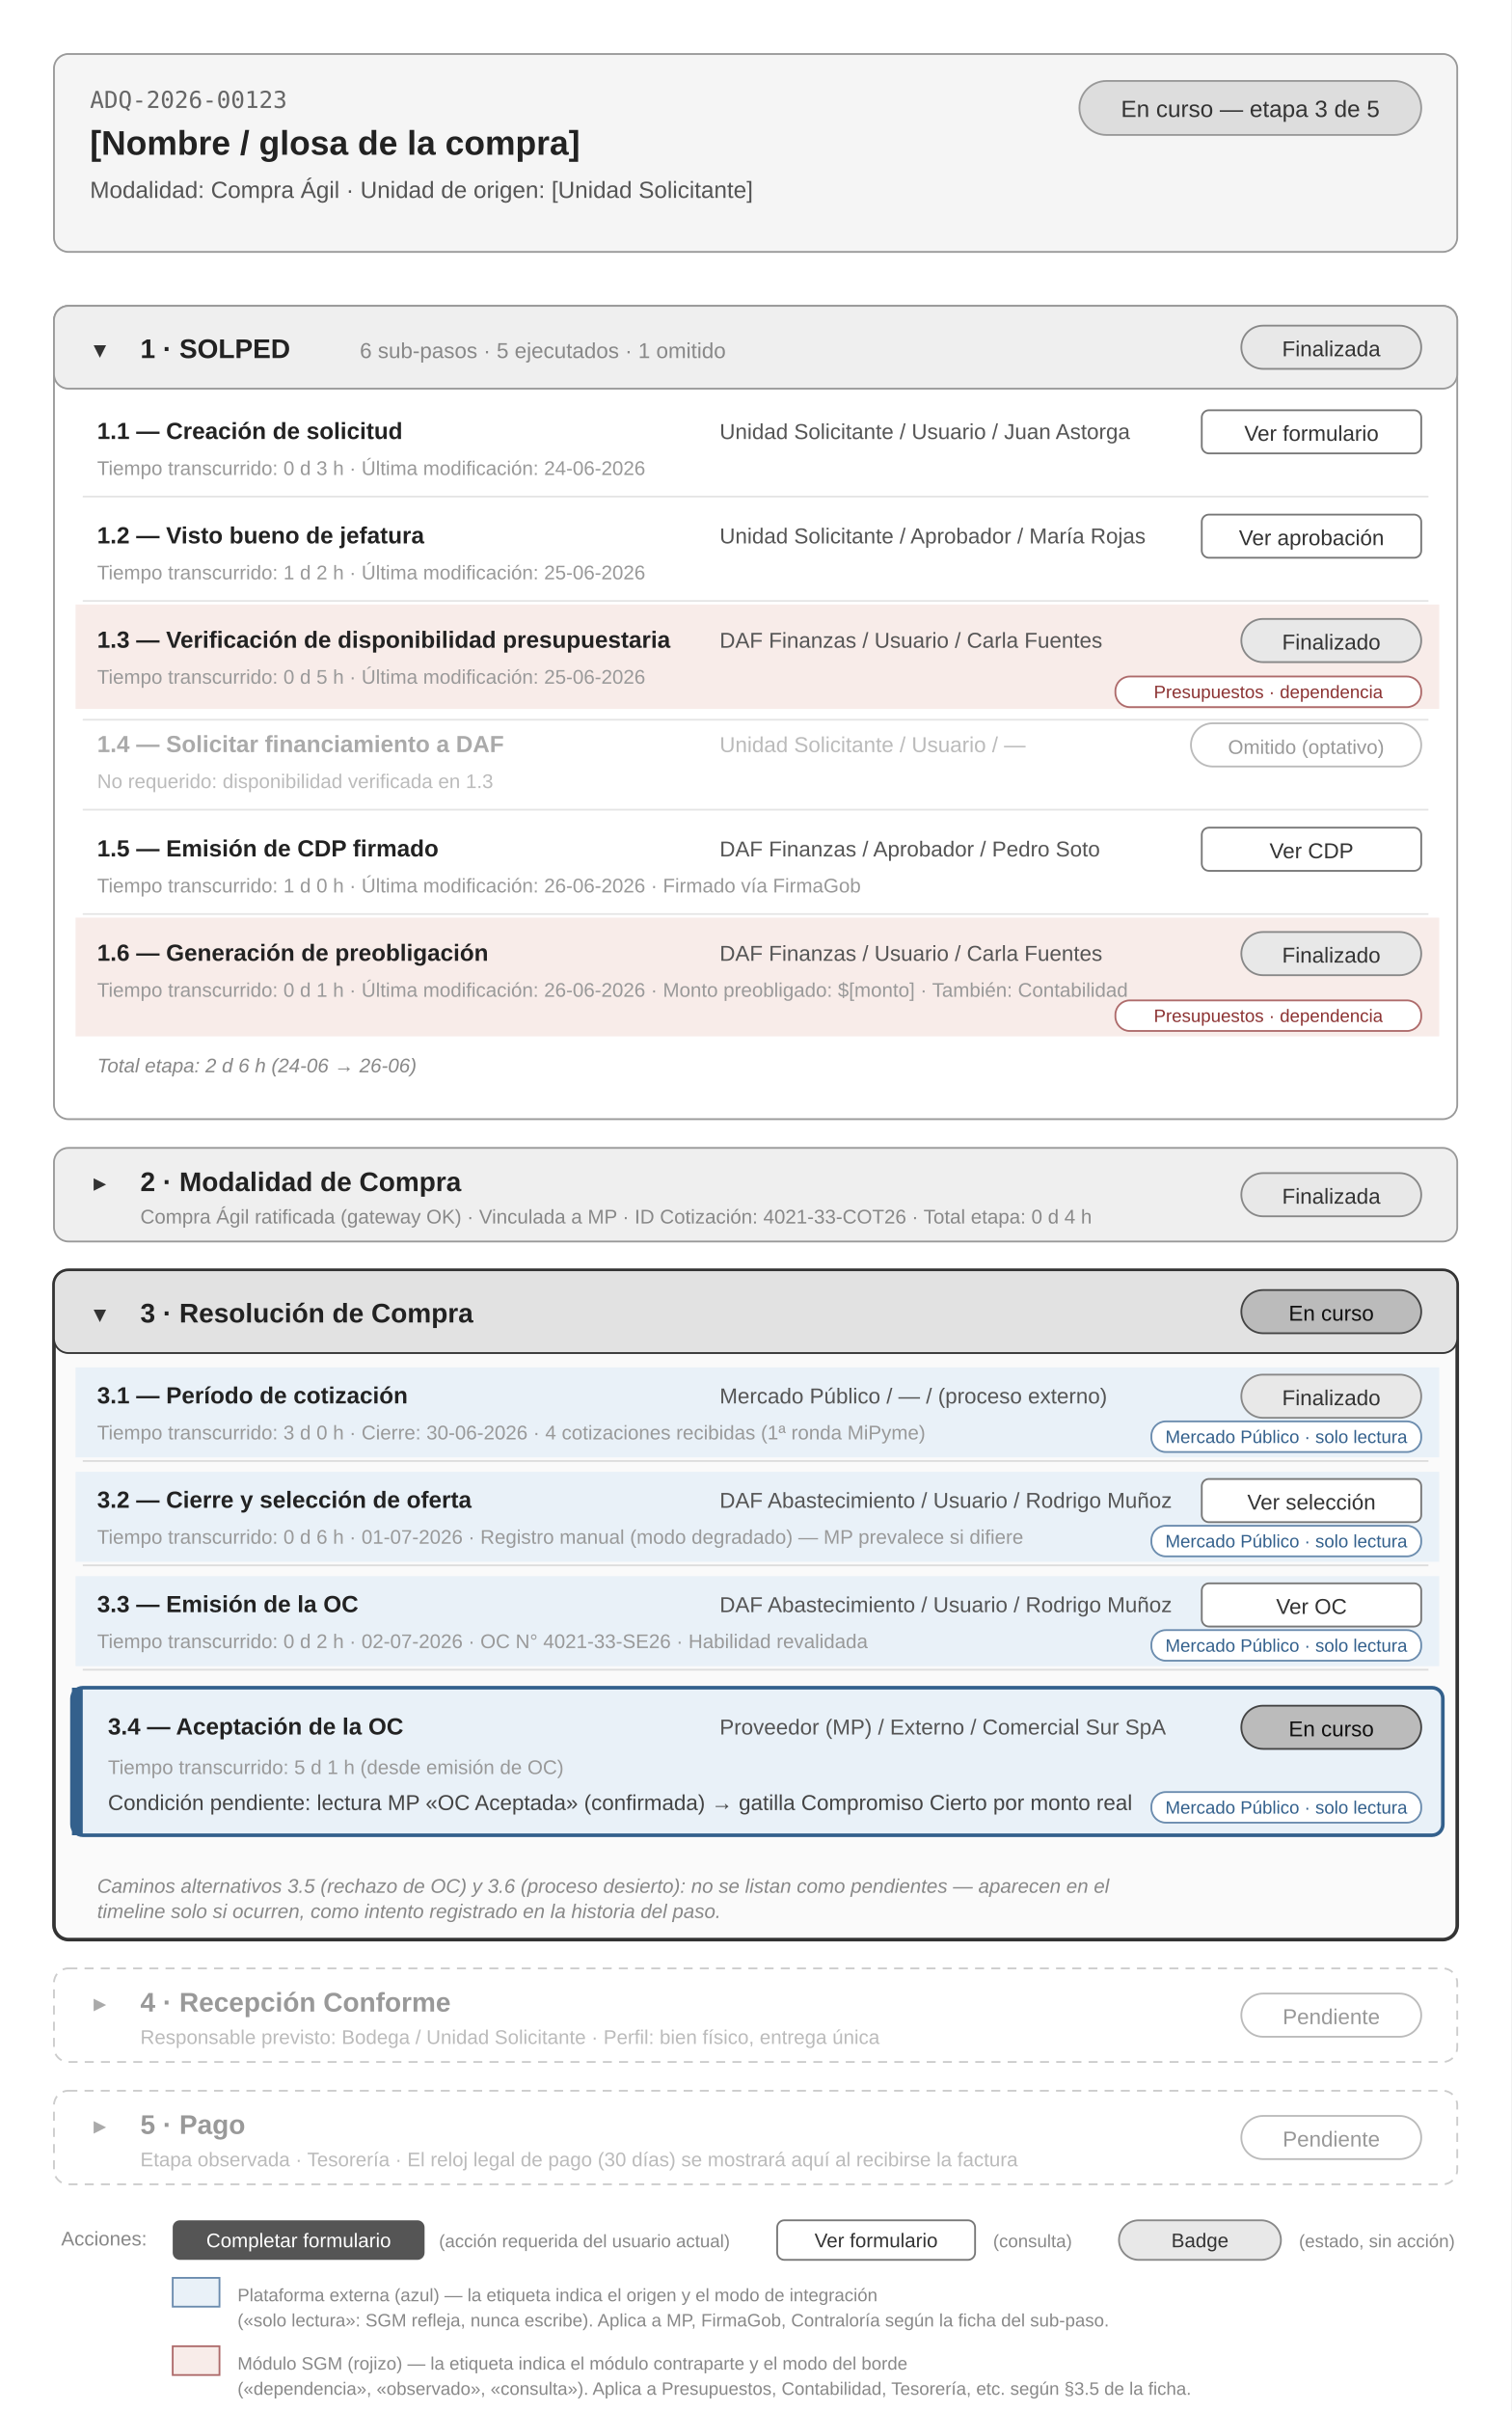
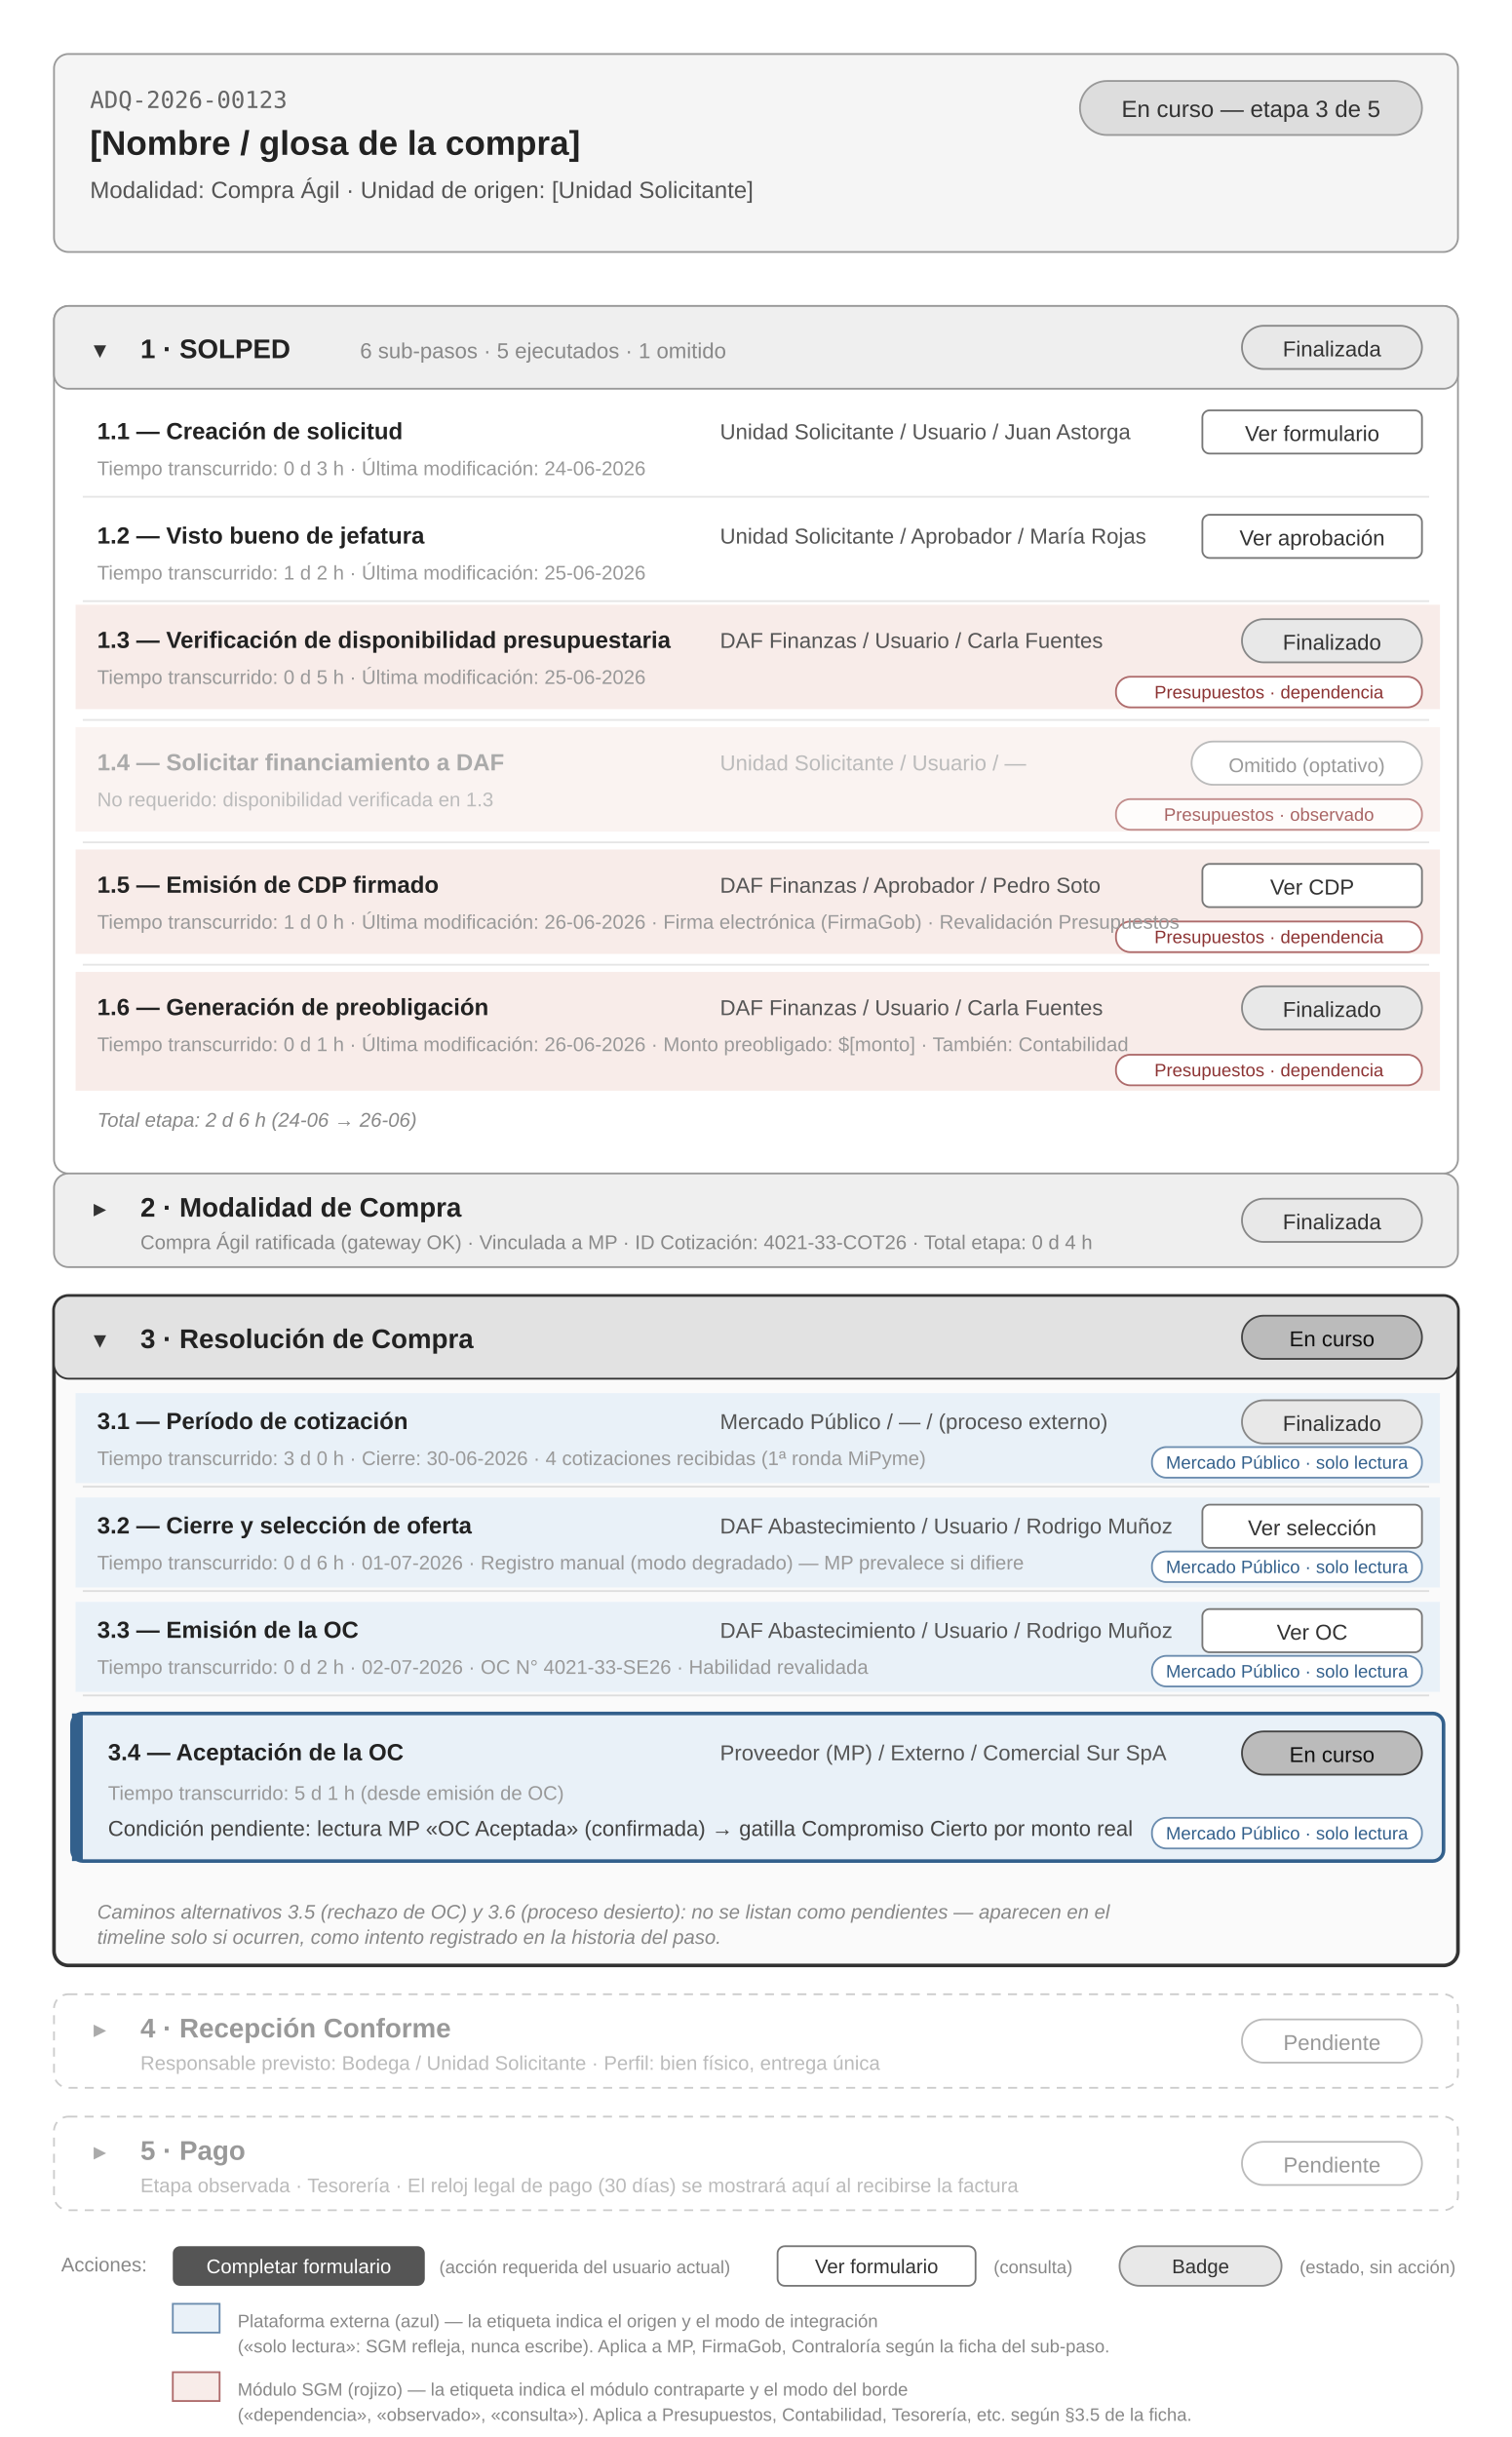
- <svg xmlns="http://www.w3.org/2000/svg" viewBox="0 0 840 1340" font-family="Arial, Helvetica, sans-serif">
-   <rect width="840" height="1340" fill="#ffffff" />
+ <svg xmlns="http://www.w3.org/2000/svg" viewBox="0 0 840 1354" font-family="Arial, Helvetica, sans-serif">
+   <rect width="840" height="1354" fill="#ffffff" />
  <rect x="30" y="30" width="780" height="110" rx="8" fill="#f5f5f5" stroke="#999999" />
  <text x="50" y="60" font-size="13" fill="#666666" font-family="monospace">ADQ-2026-00123</text>
  <text x="50" y="86" font-size="19" fill="#222222" font-weight="bold">[Nombre / glosa de la compra]</text>
  <text x="50" y="110" font-size="13" fill="#555555">Modalidad: Compra Ágil · Unidad de origen: [Unidad Solicitante]</text>
  <rect x="600" y="45" width="190" height="30" rx="15" fill="#dddddd" stroke="#999999" />
  <text x="695" y="65" font-size="13" fill="#333333" text-anchor="middle">En curso — etapa 3 de 5</text>
-   <rect x="30" y="170" width="780" height="452" rx="8" fill="#ffffff" stroke="#999999" />
+   <rect x="30" y="170" width="780" height="482" rx="8" fill="#ffffff" stroke="#999999" />
  <rect x="30" y="170" width="780" height="46" rx="8" fill="#efefef" stroke="#999999" />
  <text x="52" y="199" font-size="14" fill="#333333">▾</text>
  <text x="78" y="199" font-size="15" fill="#222222" font-weight="bold">1 · SOLPED</text>
  <text x="200" y="199" font-size="12" fill="#888888">6 sub-pasos · 5 ejecutados · 1 omitido</text>
  <rect x="690" y="181" width="100" height="24" rx="12" fill="#e8e8e8" stroke="#888888" />
  <text x="740" y="198" font-size="12" fill="#333333" text-anchor="middle">Finalizada</text>
  <text x="54" y="244" font-size="13" fill="#222222" font-weight="bold">1.1 — Creación de solicitud</text>
  <text x="400" y="244" font-size="12" fill="#555555">Unidad Solicitante / Usuario / Juan Astorga</text>
  <rect x="668" y="228" width="122" height="24" rx="4" fill="#ffffff" stroke="#777777" />
  <text x="729" y="245" font-size="12" fill="#333333" text-anchor="middle">Ver formulario</text>
  <text x="54" y="264" font-size="11" fill="#999999">Tiempo transcurrido: 0 d 3 h · Última modificación: 24-06-2026</text>
  <line x1="46" y1="276" x2="794" y2="276" stroke="#e5e5e5" />
  <text x="54" y="302" font-size="13" fill="#222222" font-weight="bold">1.2 — Visto bueno de jefatura</text>
  <text x="400" y="302" font-size="12" fill="#555555">Unidad Solicitante / Aprobador / María Rojas</text>
  <rect x="668" y="286" width="122" height="24" rx="4" fill="#ffffff" stroke="#777777" />
  <text x="729" y="303" font-size="12" fill="#333333" text-anchor="middle">Ver aprobación</text>
  <text x="54" y="322" font-size="11" fill="#999999">Tiempo transcurrido: 1 d 2 h · Última modificación: 25-06-2026</text>
  <line x1="46" y1="334" x2="794" y2="334" stroke="#e5e5e5" />
  <rect x="42" y="336" width="758" height="58" fill="#f8ece9" />
  <rect x="620" y="376" width="170" height="17" rx="8" fill="#ffffff" stroke="#ae6b6b" />
  <text x="705" y="388" font-size="10" fill="#8c3333" text-anchor="middle">Presupuestos · dependencia</text>
  <text x="54" y="360" font-size="13" fill="#222222" font-weight="bold">1.3 — Verificación de disponibilidad presupuestaria</text>
  <text x="400" y="360" font-size="12" fill="#555555">DAF Finanzas / Usuario / Carla Fuentes</text>
  <rect x="690" y="344" width="100" height="24" rx="12" fill="#e8e8e8" stroke="#888888" />
  <text x="740" y="361" font-size="12" fill="#333333" text-anchor="middle">Finalizado</text>
  <text x="54" y="380" font-size="11" fill="#999999">Tiempo transcurrido: 0 d 5 h · Última modificación: 25-06-2026</text>
  <line x1="46" y1="400" x2="794" y2="400" stroke="#e5e5e5" />
-   <text x="54" y="418" font-size="13" fill="#aaaaaa" font-weight="bold">1.4 — Solicitar financiamiento a DAF</text>
-   <text x="400" y="418" font-size="12" fill="#bbbbbb">Unidad Solicitante / Usuario / —</text>
-   <rect x="662" y="402" width="128" height="24" rx="12" fill="#ffffff" stroke="#bbbbbb" />
-   <text x="726" y="419" font-size="11" fill="#999999" text-anchor="middle">Omitido (optativo)</text>
-   <text x="54" y="438" font-size="11" fill="#bbbbbb">No requerido: disponibilidad verificada en 1.3</text>
-   <line x1="46" y1="450" x2="794" y2="450" stroke="#e5e5e5" />
-   <text x="54" y="476" font-size="13" fill="#222222" font-weight="bold">1.5 — Emisión de CDP firmado</text>
-   <text x="400" y="476" font-size="12" fill="#555555">DAF Finanzas / Aprobador / Pedro Soto</text>
-   <rect x="668" y="460" width="122" height="24" rx="4" fill="#ffffff" stroke="#777777" />
-   <text x="729" y="477" font-size="12" fill="#333333" text-anchor="middle">Ver CDP</text>
-   <text x="54" y="496" font-size="11" fill="#999999">Tiempo transcurrido: 1 d 0 h · Última modificación: 26-06-2026 · Firmado vía FirmaGob</text>
-   <line x1="46" y1="508" x2="794" y2="508" stroke="#e5e5e5" />
-   <rect x="42" y="510" width="758" height="66" fill="#f8ece9" />
-   <rect x="620" y="556" width="170" height="17" rx="8" fill="#ffffff" stroke="#ae6b6b" />
-   <text x="705" y="568" font-size="10" fill="#8c3333" text-anchor="middle">Presupuestos · dependencia</text>
-   <text x="54" y="534" font-size="13" fill="#222222" font-weight="bold">1.6 — Generación de preobligación</text>
-   <text x="400" y="534" font-size="12" fill="#555555">DAF Finanzas / Usuario / Carla Fuentes</text>
-   <rect x="690" y="518" width="100" height="24" rx="12" fill="#e8e8e8" stroke="#888888" />
-   <text x="740" y="535" font-size="12" fill="#333333" text-anchor="middle">Finalizado</text>
-   <text x="54" y="554" font-size="11" fill="#999999">Tiempo transcurrido: 0 d 1 h · Última modificación: 26-06-2026 · Monto preobligado: $[monto] · También: Contabilidad</text>
-   <text x="54" y="596" font-size="11" fill="#888888" font-style="italic">Total etapa: 2 d 6 h (24-06 → 26-06)</text>
-   <rect x="30" y="638" width="780" height="52" rx="8" fill="#efefef" stroke="#999999" />
-   <text x="52" y="662" font-size="14" fill="#333333">▸</text>
-   <text x="78" y="662" font-size="15" fill="#222222" font-weight="bold">2 · Modalidad de Compra</text>
-   <text x="78" y="680" font-size="11" fill="#888888">Compra Ágil ratificada (gateway OK) · Vinculada a MP · ID Cotización: 4021-33-COT26 · Total etapa: 0 d 4 h</text>
-   <rect x="690" y="652" width="100" height="24" rx="12" fill="#e8e8e8" stroke="#888888" />
-   <text x="740" y="669" font-size="12" fill="#333333" text-anchor="middle">Finalizada</text>
-   <rect x="30" y="706" width="780" height="372" rx="8" fill="#fafafa" stroke="#333333" stroke-width="2" />
-   <rect x="30" y="706" width="780" height="46" rx="8" fill="#e2e2e2" stroke="#333333" />
-   <text x="52" y="735" font-size="14" fill="#333333">▾</text>
-   <text x="78" y="735" font-size="15" fill="#222222" font-weight="bold">3 · Resolución de Compra</text>
-   <rect x="690" y="717" width="100" height="24" rx="12" fill="#bbbbbb" stroke="#444444" />
-   <text x="740" y="734" font-size="12" fill="#111111" text-anchor="middle">En curso</text>
-   <rect x="42" y="760" width="758" height="50" fill="#e9f1f8" />
-   <rect x="640" y="790" width="150" height="17" rx="8" fill="#ffffff" stroke="#6b8cae" />
-   <text x="715" y="802" font-size="10" fill="#33608c" text-anchor="middle">Mercado Público · solo lectura</text>
-   <text x="54" y="780" font-size="13" fill="#222222" font-weight="bold">3.1 — Período de cotización</text>
-   <text x="400" y="780" font-size="12" fill="#555555">Mercado Público / — / (proceso externo)</text>
-   <rect x="690" y="764" width="100" height="24" rx="12" fill="#e8e8e8" stroke="#888888" />
-   <text x="740" y="781" font-size="12" fill="#333333" text-anchor="middle">Finalizado</text>
-   <text x="54" y="800" font-size="11" fill="#999999">Tiempo transcurrido: 3 d 0 h · Cierre: 30-06-2026 · 4 cotizaciones recibidas (1ª ronda MiPyme)</text>
-   <line x1="46" y1="812" x2="794" y2="812" stroke="#dddddd" />
-   <rect x="42" y="818" width="758" height="50" fill="#e9f1f8" />
-   <rect x="640" y="848" width="150" height="17" rx="8" fill="#ffffff" stroke="#6b8cae" />
-   <text x="715" y="860" font-size="10" fill="#33608c" text-anchor="middle">Mercado Público · solo lectura</text>
-   <text x="54" y="838" font-size="13" fill="#222222" font-weight="bold">3.2 — Cierre y selección de oferta</text>
-   <text x="400" y="838" font-size="12" fill="#555555">DAF Abastecimiento / Usuario / Rodrigo Muñoz</text>
-   <rect x="668" y="822" width="122" height="24" rx="4" fill="#ffffff" stroke="#777777" />
-   <text x="729" y="839" font-size="12" fill="#333333" text-anchor="middle">Ver selección</text>
-   <text x="54" y="858" font-size="11" fill="#999999">Tiempo transcurrido: 0 d 6 h · 01-07-2026 · Registro manual (modo degradado) — MP prevalece si difiere</text>
-   <line x1="46" y1="870" x2="794" y2="870" stroke="#dddddd" />
-   <rect x="42" y="876" width="758" height="50" fill="#e9f1f8" />
-   <rect x="640" y="906" width="150" height="17" rx="8" fill="#ffffff" stroke="#6b8cae" />
-   <text x="715" y="918" font-size="10" fill="#33608c" text-anchor="middle">Mercado Público · solo lectura</text>
-   <text x="54" y="896" font-size="13" fill="#222222" font-weight="bold">3.3 — Emisión de la OC</text>
-   <text x="400" y="896" font-size="12" fill="#555555">DAF Abastecimiento / Usuario / Rodrigo Muñoz</text>
-   <rect x="668" y="880" width="122" height="24" rx="4" fill="#ffffff" stroke="#777777" />
-   <text x="729" y="897" font-size="12" fill="#333333" text-anchor="middle">Ver OC</text>
-   <text x="54" y="916" font-size="11" fill="#999999">Tiempo transcurrido: 0 d 2 h · 02-07-2026 · OC N° 4021-33-SE26 · Habilidad revalidada</text>
-   <line x1="46" y1="928" x2="794" y2="928" stroke="#dddddd" />
-   <rect x="40" y="938" width="762" height="82" rx="6" fill="#e9f1f8" stroke="#33608c" stroke-width="2" />
-   <rect x="40" y="938" width="6" height="82" fill="#33608c" />
-   <rect x="640" y="996" width="150" height="17" rx="8" fill="#ffffff" stroke="#6b8cae" />
-   <text x="715" y="1008" font-size="10" fill="#33608c" text-anchor="middle">Mercado Público · solo lectura</text>
-   <text x="60" y="964" font-size="13" fill="#222222" font-weight="bold">3.4 — Aceptación de la OC</text>
-   <text x="400" y="964" font-size="12" fill="#555555">Proveedor (MP) / Externo / Comercial Sur SpA</text>
-   <rect x="690" y="948" width="100" height="24" rx="12" fill="#bbbbbb" stroke="#444444" />
-   <text x="740" y="965" font-size="12" fill="#111111" text-anchor="middle">En curso</text>
-   <text x="60" y="986" font-size="11" fill="#999999">Tiempo transcurrido: 5 d 1 h (desde emisión de OC)</text>
-   <text x="60" y="1006" font-size="12" fill="#444444">Condición pendiente: lectura MP «OC Aceptada» (confirmada) → gatilla Compromiso Cierto por monto real</text>
-   <text x="54" y="1052" font-size="11" fill="#888888" font-style="italic">Caminos alternativos 3.5 (rechazo de OC) y 3.6 (proceso desierto): no se listan como pendientes — aparecen en el</text>
-   <text x="54" y="1066" font-size="11" fill="#888888" font-style="italic">timeline solo si ocurren, como intento registrado en la historia del paso.</text>
-   <rect x="30" y="1094" width="780" height="52" rx="8" fill="#ffffff" stroke="#cccccc" stroke-dasharray="5 4" />
-   <text x="52" y="1118" font-size="14" fill="#aaaaaa">▸</text>
-   <text x="78" y="1118" font-size="15" fill="#999999" font-weight="bold">4 · Recepción Conforme</text>
-   <text x="78" y="1136" font-size="11" fill="#bbbbbb">Responsable previsto: Bodega / Unidad Solicitante · Perfil: bien físico, entrega única</text>
-   <rect x="690" y="1108" width="100" height="24" rx="12" fill="#ffffff" stroke="#bbbbbb" />
-   <text x="740" y="1125" font-size="12" fill="#999999" text-anchor="middle">Pendiente</text>
-   <rect x="30" y="1162" width="780" height="52" rx="8" fill="#ffffff" stroke="#cccccc" stroke-dasharray="5 4" />
-   <text x="52" y="1186" font-size="14" fill="#aaaaaa">▸</text>
-   <text x="78" y="1186" font-size="15" fill="#999999" font-weight="bold">5 · Pago</text>
-   <text x="78" y="1204" font-size="11" fill="#bbbbbb">Etapa observada · Tesorería · El reloj legal de pago (30 días) se mostrará aquí al recibirse la factura</text>
-   <rect x="690" y="1176" width="100" height="24" rx="12" fill="#ffffff" stroke="#bbbbbb" />
-   <text x="740" y="1193" font-size="12" fill="#999999" text-anchor="middle">Pendiente</text>
-   <text x="34" y="1248" font-size="11" fill="#888888">Acciones:</text>
-   <rect x="96" y="1234" width="140" height="22" rx="4" fill="#555555" />
-   <text x="166" y="1249" font-size="11" fill="#ffffff" text-anchor="middle">Completar formulario</text>
-   <text x="244" y="1249" font-size="10" fill="#888888">(acción requerida del usuario actual)</text>
-   <rect x="432" y="1234" width="110" height="22" rx="4" fill="#ffffff" stroke="#777777" />
-   <text x="487" y="1249" font-size="11" fill="#333333" text-anchor="middle">Ver formulario</text>
-   <text x="552" y="1249" font-size="10" fill="#888888">(consulta)</text>
-   <rect x="622" y="1234" width="90" height="22" rx="11" fill="#e8e8e8" stroke="#888888" />
-   <text x="667" y="1249" font-size="11" fill="#333333" text-anchor="middle">Badge</text>
-   <text x="722" y="1249" font-size="10" fill="#888888">(estado, sin acción)</text>
-   <rect x="96" y="1266" width="26" height="16" fill="#e9f1f8" stroke="#6b8cae" />
-   <text x="132" y="1279" font-size="10" fill="#888888">Plataforma externa (azul) — la etiqueta indica el origen y el modo de integración</text>
-   <text x="132" y="1293" font-size="10" fill="#888888">(«solo lectura»: SGM refleja, nunca escribe). Aplica a MP, FirmaGob, Contraloría según la ficha del sub-paso.</text>
-   <rect x="96" y="1304" width="26" height="16" fill="#f8ece9" stroke="#ae6b6b" />
-   <text x="132" y="1317" font-size="10" fill="#888888">Módulo SGM (rojizo) — la etiqueta indica el módulo contraparte y el modo del borde</text>
-   <text x="132" y="1331" font-size="10" fill="#888888">(«dependencia», «observado», «consulta»). Aplica a Presupuestos, Contabilidad, Tesorería, etc. según §3.5 de la ficha.</text>
+   <rect x="42" y="404" width="758" height="58" fill="#f8ece9" opacity="0.65" />
+   <rect x="620" y="444" width="170" height="17" rx="8" fill="#ffffff" stroke="#ae6b6b" opacity="0.75" />
+   <text x="705" y="456" font-size="10" fill="#8c3333" text-anchor="middle" opacity="0.75">Presupuestos · observado</text>
+   <text x="54" y="428" font-size="13" fill="#aaaaaa" font-weight="bold">1.4 — Solicitar financiamiento a DAF</text>
+   <text x="400" y="428" font-size="12" fill="#bbbbbb">Unidad Solicitante / Usuario / —</text>
+   <rect x="662" y="412" width="128" height="24" rx="12" fill="#ffffff" stroke="#bbbbbb" />
+   <text x="726" y="429" font-size="11" fill="#999999" text-anchor="middle">Omitido (optativo)</text>
+   <text x="54" y="448" font-size="11" fill="#bbbbbb">No requerido: disponibilidad verificada en 1.3</text>
+   <line x1="46" y1="468" x2="794" y2="468" stroke="#e5e5e5" />
+   <rect x="42" y="472" width="758" height="58" fill="#f8ece9" />
+   <rect x="620" y="512" width="170" height="17" rx="8" fill="#ffffff" stroke="#ae6b6b" />
+   <text x="705" y="524" font-size="10" fill="#8c3333" text-anchor="middle">Presupuestos · dependencia</text>
+   <text x="54" y="496" font-size="13" fill="#222222" font-weight="bold">1.5 — Emisión de CDP firmado</text>
+   <text x="400" y="496" font-size="12" fill="#555555">DAF Finanzas / Aprobador / Pedro Soto</text>
+   <rect x="668" y="480" width="122" height="24" rx="4" fill="#ffffff" stroke="#777777" />
+   <text x="729" y="497" font-size="12" fill="#333333" text-anchor="middle">Ver CDP</text>
+   <text x="54" y="516" font-size="11" fill="#999999">Tiempo transcurrido: 1 d 0 h · Última modificación: 26-06-2026 · Firma electrónica (FirmaGob) · Revalidación Presupuestos</text>
+   <line x1="46" y1="536" x2="794" y2="536" stroke="#e5e5e5" />
+   <rect x="42" y="540" width="758" height="66" fill="#f8ece9" />
+   <rect x="620" y="586" width="170" height="17" rx="8" fill="#ffffff" stroke="#ae6b6b" />
+   <text x="705" y="598" font-size="10" fill="#8c3333" text-anchor="middle">Presupuestos · dependencia</text>
+   <text x="54" y="564" font-size="13" fill="#222222" font-weight="bold">1.6 — Generación de preobligación</text>
+   <text x="400" y="564" font-size="12" fill="#555555">DAF Finanzas / Usuario / Carla Fuentes</text>
+   <rect x="690" y="548" width="100" height="24" rx="12" fill="#e8e8e8" stroke="#888888" />
+   <text x="740" y="565" font-size="12" fill="#333333" text-anchor="middle">Finalizado</text>
+   <text x="54" y="584" font-size="11" fill="#999999">Tiempo transcurrido: 0 d 1 h · Última modificación: 26-06-2026 · Monto preobligado: $[monto] · También: Contabilidad</text>
+   <text x="54" y="626" font-size="11" fill="#888888" font-style="italic">Total etapa: 2 d 6 h (24-06 → 26-06)</text>
+   <rect x="30" y="652" width="780" height="52" rx="8" fill="#efefef" stroke="#999999" />
+   <text x="52" y="676" font-size="14" fill="#333333">▸</text>
+   <text x="78" y="676" font-size="15" fill="#222222" font-weight="bold">2 · Modalidad de Compra</text>
+   <text x="78" y="694" font-size="11" fill="#888888">Compra Ágil ratificada (gateway OK) · Vinculada a MP · ID Cotización: 4021-33-COT26 · Total etapa: 0 d 4 h</text>
+   <rect x="690" y="666" width="100" height="24" rx="12" fill="#e8e8e8" stroke="#888888" />
+   <text x="740" y="683" font-size="12" fill="#333333" text-anchor="middle">Finalizada</text>
+   <rect x="30" y="720" width="780" height="372" rx="8" fill="#fafafa" stroke="#333333" stroke-width="2" />
+   <rect x="30" y="720" width="780" height="46" rx="8" fill="#e2e2e2" stroke="#333333" />
+   <text x="52" y="749" font-size="14" fill="#333333">▾</text>
+   <text x="78" y="749" font-size="15" fill="#222222" font-weight="bold">3 · Resolución de Compra</text>
+   <rect x="690" y="731" width="100" height="24" rx="12" fill="#bbbbbb" stroke="#444444" />
+   <text x="740" y="748" font-size="12" fill="#111111" text-anchor="middle">En curso</text>
+   <rect x="42" y="774" width="758" height="50" fill="#e9f1f8" />
+   <rect x="640" y="804" width="150" height="17" rx="8" fill="#ffffff" stroke="#6b8cae" />
+   <text x="715" y="816" font-size="10" fill="#33608c" text-anchor="middle">Mercado Público · solo lectura</text>
+   <text x="54" y="794" font-size="13" fill="#222222" font-weight="bold">3.1 — Período de cotización</text>
+   <text x="400" y="794" font-size="12" fill="#555555">Mercado Público / — / (proceso externo)</text>
+   <rect x="690" y="778" width="100" height="24" rx="12" fill="#e8e8e8" stroke="#888888" />
+   <text x="740" y="795" font-size="12" fill="#333333" text-anchor="middle">Finalizado</text>
+   <text x="54" y="814" font-size="11" fill="#999999">Tiempo transcurrido: 3 d 0 h · Cierre: 30-06-2026 · 4 cotizaciones recibidas (1ª ronda MiPyme)</text>
+   <line x1="46" y1="826" x2="794" y2="826" stroke="#dddddd" />
+   <rect x="42" y="832" width="758" height="50" fill="#e9f1f8" />
+   <rect x="640" y="862" width="150" height="17" rx="8" fill="#ffffff" stroke="#6b8cae" />
+   <text x="715" y="874" font-size="10" fill="#33608c" text-anchor="middle">Mercado Público · solo lectura</text>
+   <text x="54" y="852" font-size="13" fill="#222222" font-weight="bold">3.2 — Cierre y selección de oferta</text>
+   <text x="400" y="852" font-size="12" fill="#555555">DAF Abastecimiento / Usuario / Rodrigo Muñoz</text>
+   <rect x="668" y="836" width="122" height="24" rx="4" fill="#ffffff" stroke="#777777" />
+   <text x="729" y="853" font-size="12" fill="#333333" text-anchor="middle">Ver selección</text>
+   <text x="54" y="872" font-size="11" fill="#999999">Tiempo transcurrido: 0 d 6 h · 01-07-2026 · Registro manual (modo degradado) — MP prevalece si difiere</text>
+   <line x1="46" y1="884" x2="794" y2="884" stroke="#dddddd" />
+   <rect x="42" y="890" width="758" height="50" fill="#e9f1f8" />
+   <rect x="640" y="920" width="150" height="17" rx="8" fill="#ffffff" stroke="#6b8cae" />
+   <text x="715" y="932" font-size="10" fill="#33608c" text-anchor="middle">Mercado Público · solo lectura</text>
+   <text x="54" y="910" font-size="13" fill="#222222" font-weight="bold">3.3 — Emisión de la OC</text>
+   <text x="400" y="910" font-size="12" fill="#555555">DAF Abastecimiento / Usuario / Rodrigo Muñoz</text>
+   <rect x="668" y="894" width="122" height="24" rx="4" fill="#ffffff" stroke="#777777" />
+   <text x="729" y="911" font-size="12" fill="#333333" text-anchor="middle">Ver OC</text>
+   <text x="54" y="930" font-size="11" fill="#999999">Tiempo transcurrido: 0 d 2 h · 02-07-2026 · OC N° 4021-33-SE26 · Habilidad revalidada</text>
+   <line x1="46" y1="942" x2="794" y2="942" stroke="#dddddd" />
+   <rect x="40" y="952" width="762" height="82" rx="6" fill="#e9f1f8" stroke="#33608c" stroke-width="2" />
+   <rect x="40" y="952" width="6" height="82" fill="#33608c" />
+   <rect x="640" y="1010" width="150" height="17" rx="8" fill="#ffffff" stroke="#6b8cae" />
+   <text x="715" y="1022" font-size="10" fill="#33608c" text-anchor="middle">Mercado Público · solo lectura</text>
+   <text x="60" y="978" font-size="13" fill="#222222" font-weight="bold">3.4 — Aceptación de la OC</text>
+   <text x="400" y="978" font-size="12" fill="#555555">Proveedor (MP) / Externo / Comercial Sur SpA</text>
+   <rect x="690" y="962" width="100" height="24" rx="12" fill="#bbbbbb" stroke="#444444" />
+   <text x="740" y="979" font-size="12" fill="#111111" text-anchor="middle">En curso</text>
+   <text x="60" y="1000" font-size="11" fill="#999999">Tiempo transcurrido: 5 d 1 h (desde emisión de OC)</text>
+   <text x="60" y="1020" font-size="12" fill="#444444">Condición pendiente: lectura MP «OC Aceptada» (confirmada) → gatilla Compromiso Cierto por monto real</text>
+   <text x="54" y="1066" font-size="11" fill="#888888" font-style="italic">Caminos alternativos 3.5 (rechazo de OC) y 3.6 (proceso desierto): no se listan como pendientes — aparecen en el</text>
+   <text x="54" y="1080" font-size="11" fill="#888888" font-style="italic">timeline solo si ocurren, como intento registrado en la historia del paso.</text>
+   <rect x="30" y="1108" width="780" height="52" rx="8" fill="#ffffff" stroke="#cccccc" stroke-dasharray="5 4" />
+   <text x="52" y="1132" font-size="14" fill="#aaaaaa">▸</text>
+   <text x="78" y="1132" font-size="15" fill="#999999" font-weight="bold">4 · Recepción Conforme</text>
+   <text x="78" y="1150" font-size="11" fill="#bbbbbb">Responsable previsto: Bodega / Unidad Solicitante · Perfil: bien físico, entrega única</text>
+   <rect x="690" y="1122" width="100" height="24" rx="12" fill="#ffffff" stroke="#bbbbbb" />
+   <text x="740" y="1139" font-size="12" fill="#999999" text-anchor="middle">Pendiente</text>
+   <rect x="30" y="1176" width="780" height="52" rx="8" fill="#ffffff" stroke="#cccccc" stroke-dasharray="5 4" />
+   <text x="52" y="1200" font-size="14" fill="#aaaaaa">▸</text>
+   <text x="78" y="1200" font-size="15" fill="#999999" font-weight="bold">5 · Pago</text>
+   <text x="78" y="1218" font-size="11" fill="#bbbbbb">Etapa observada · Tesorería · El reloj legal de pago (30 días) se mostrará aquí al recibirse la factura</text>
+   <rect x="690" y="1190" width="100" height="24" rx="12" fill="#ffffff" stroke="#bbbbbb" />
+   <text x="740" y="1207" font-size="12" fill="#999999" text-anchor="middle">Pendiente</text>
+   <text x="34" y="1262" font-size="11" fill="#888888">Acciones:</text>
+   <rect x="96" y="1248" width="140" height="22" rx="4" fill="#555555" />
+   <text x="166" y="1263" font-size="11" fill="#ffffff" text-anchor="middle">Completar formulario</text>
+   <text x="244" y="1263" font-size="10" fill="#888888">(acción requerida del usuario actual)</text>
+   <rect x="432" y="1248" width="110" height="22" rx="4" fill="#ffffff" stroke="#777777" />
+   <text x="487" y="1263" font-size="11" fill="#333333" text-anchor="middle">Ver formulario</text>
+   <text x="552" y="1263" font-size="10" fill="#888888">(consulta)</text>
+   <rect x="622" y="1248" width="90" height="22" rx="11" fill="#e8e8e8" stroke="#888888" />
+   <text x="667" y="1263" font-size="11" fill="#333333" text-anchor="middle">Badge</text>
+   <text x="722" y="1263" font-size="10" fill="#888888">(estado, sin acción)</text>
+   <rect x="96" y="1280" width="26" height="16" fill="#e9f1f8" stroke="#6b8cae" />
+   <text x="132" y="1293" font-size="10" fill="#888888">Plataforma externa (azul) — la etiqueta indica el origen y el modo de integración</text>
+   <text x="132" y="1307" font-size="10" fill="#888888">(«solo lectura»: SGM refleja, nunca escribe). Aplica a MP, FirmaGob, Contraloría según la ficha del sub-paso.</text>
+   <rect x="96" y="1318" width="26" height="16" fill="#f8ece9" stroke="#ae6b6b" />
+   <text x="132" y="1331" font-size="10" fill="#888888">Módulo SGM (rojizo) — la etiqueta indica el módulo contraparte y el modo del borde</text>
+   <text x="132" y="1345" font-size="10" fill="#888888">(«dependencia», «observado», «consulta»). Aplica a Presupuestos, Contabilidad, Tesorería, etc. según §3.5 de la ficha.</text>
</svg>
